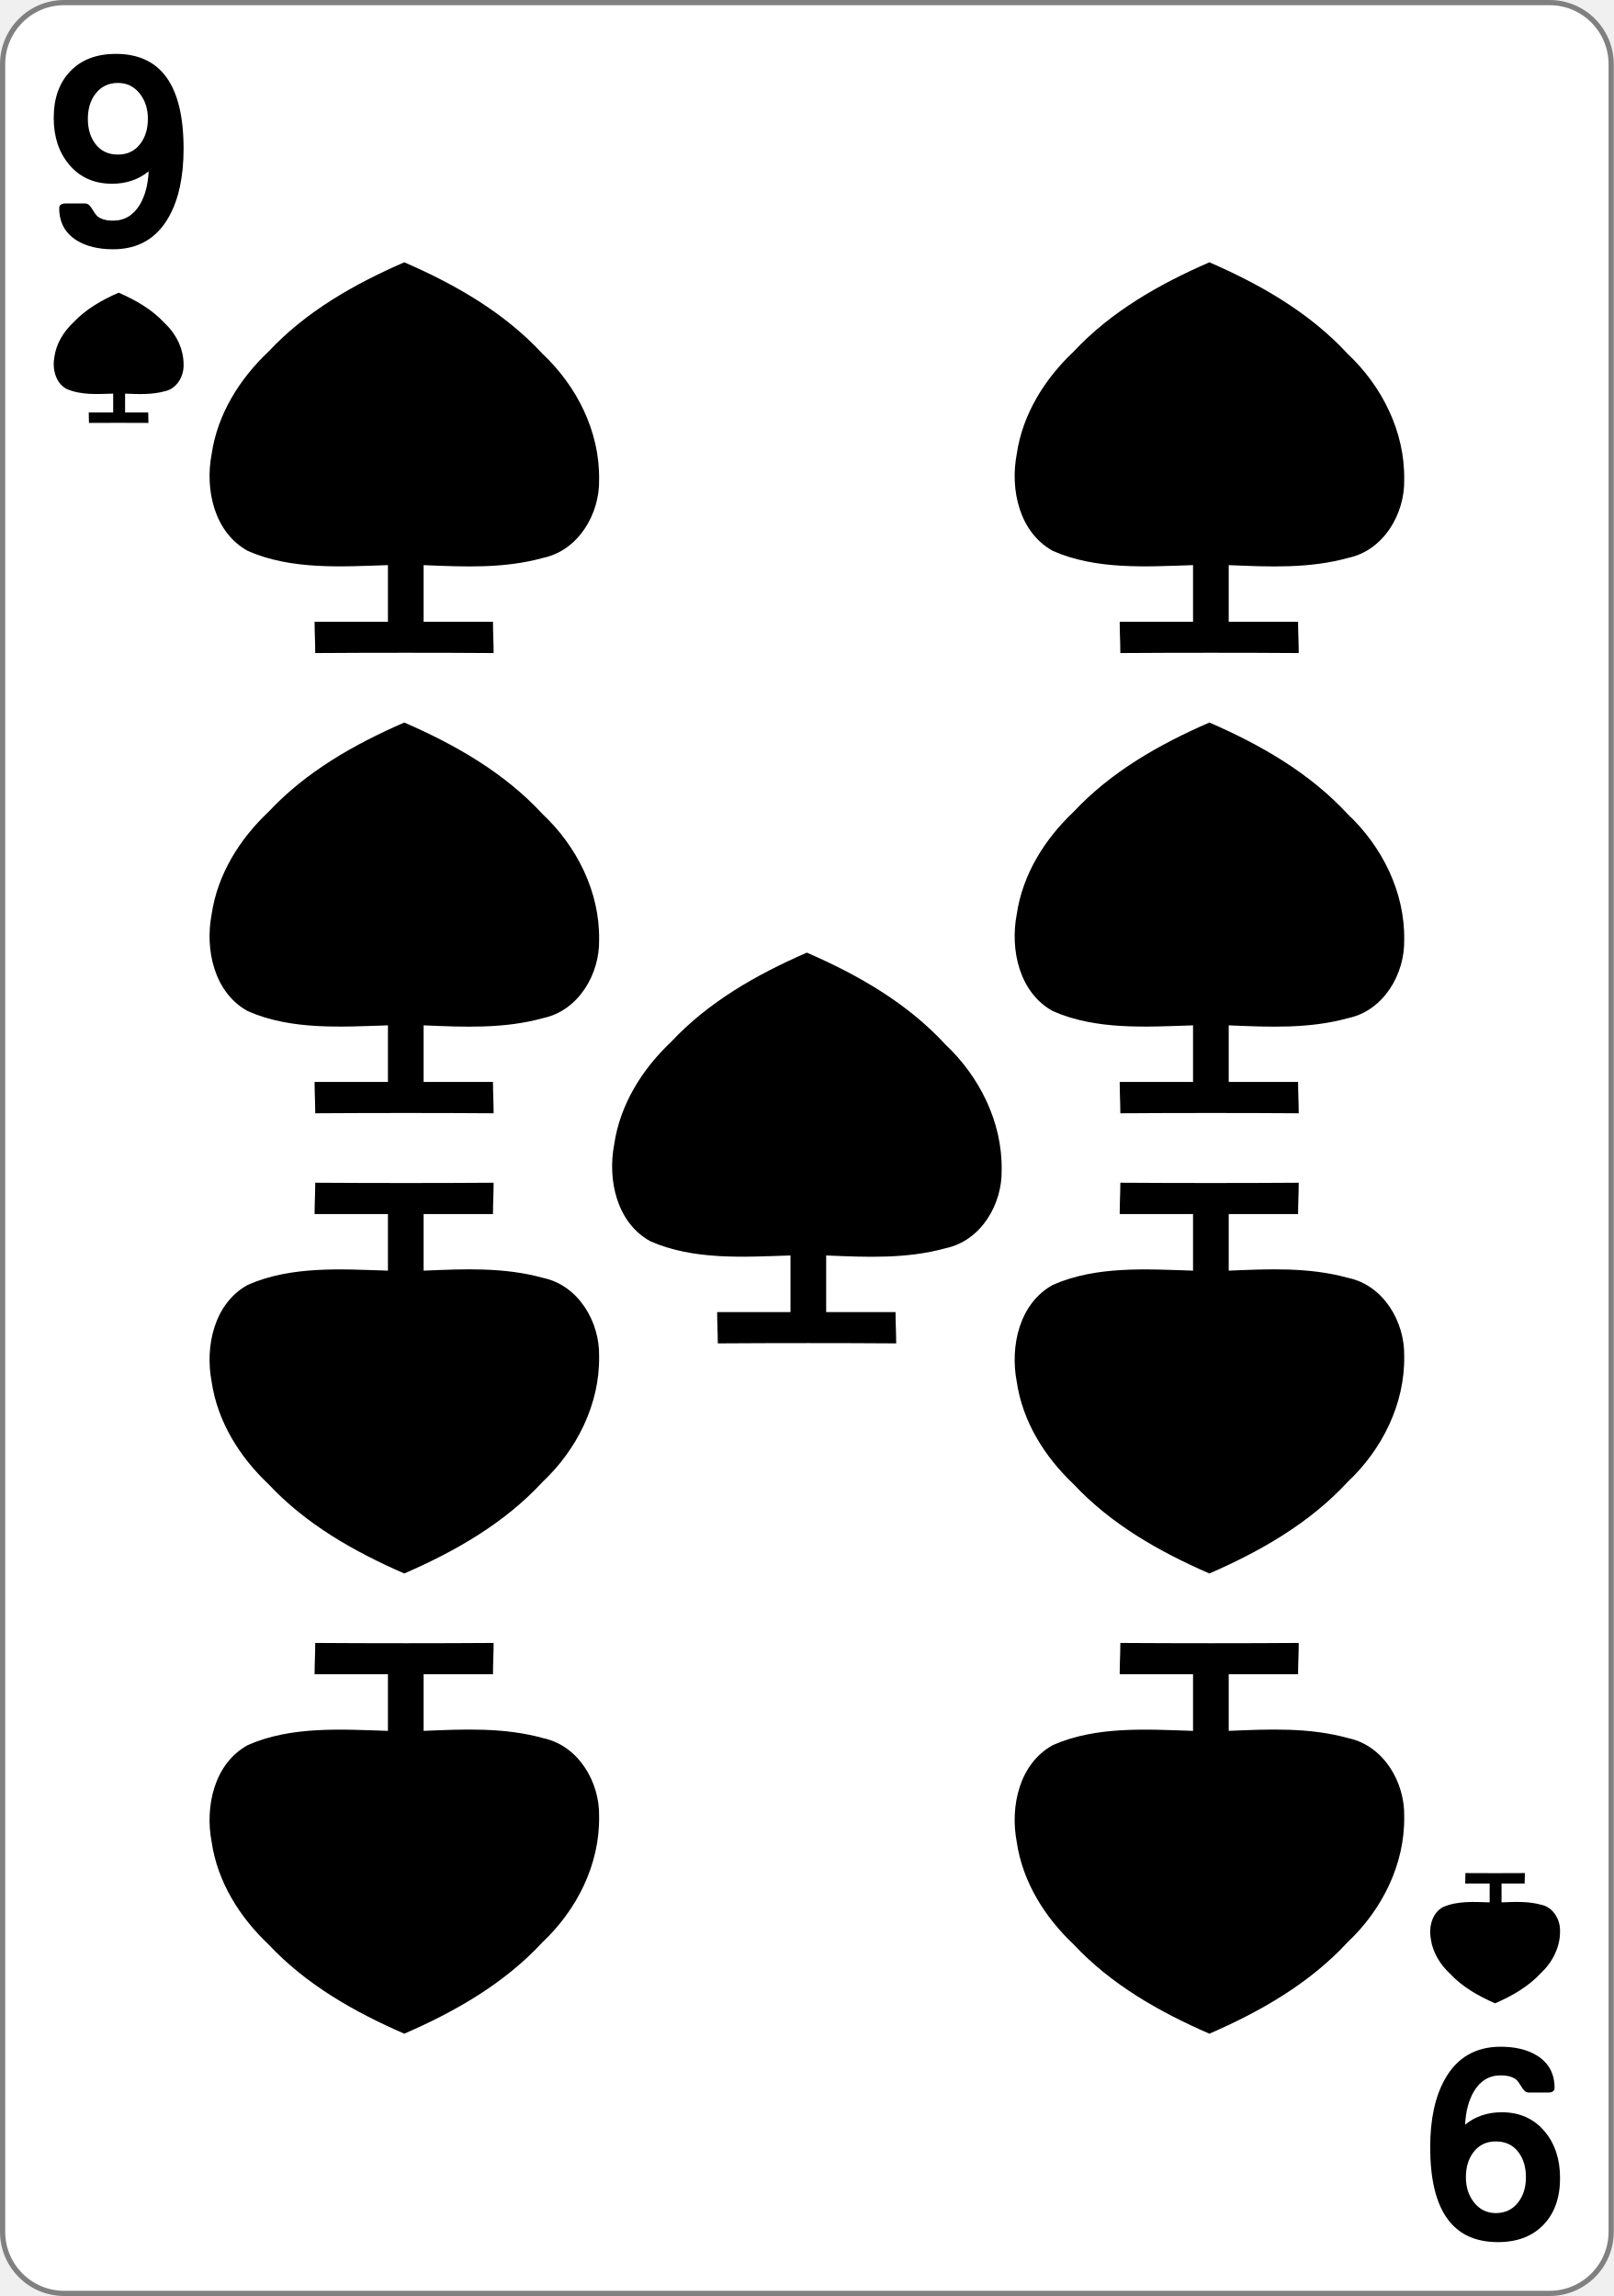
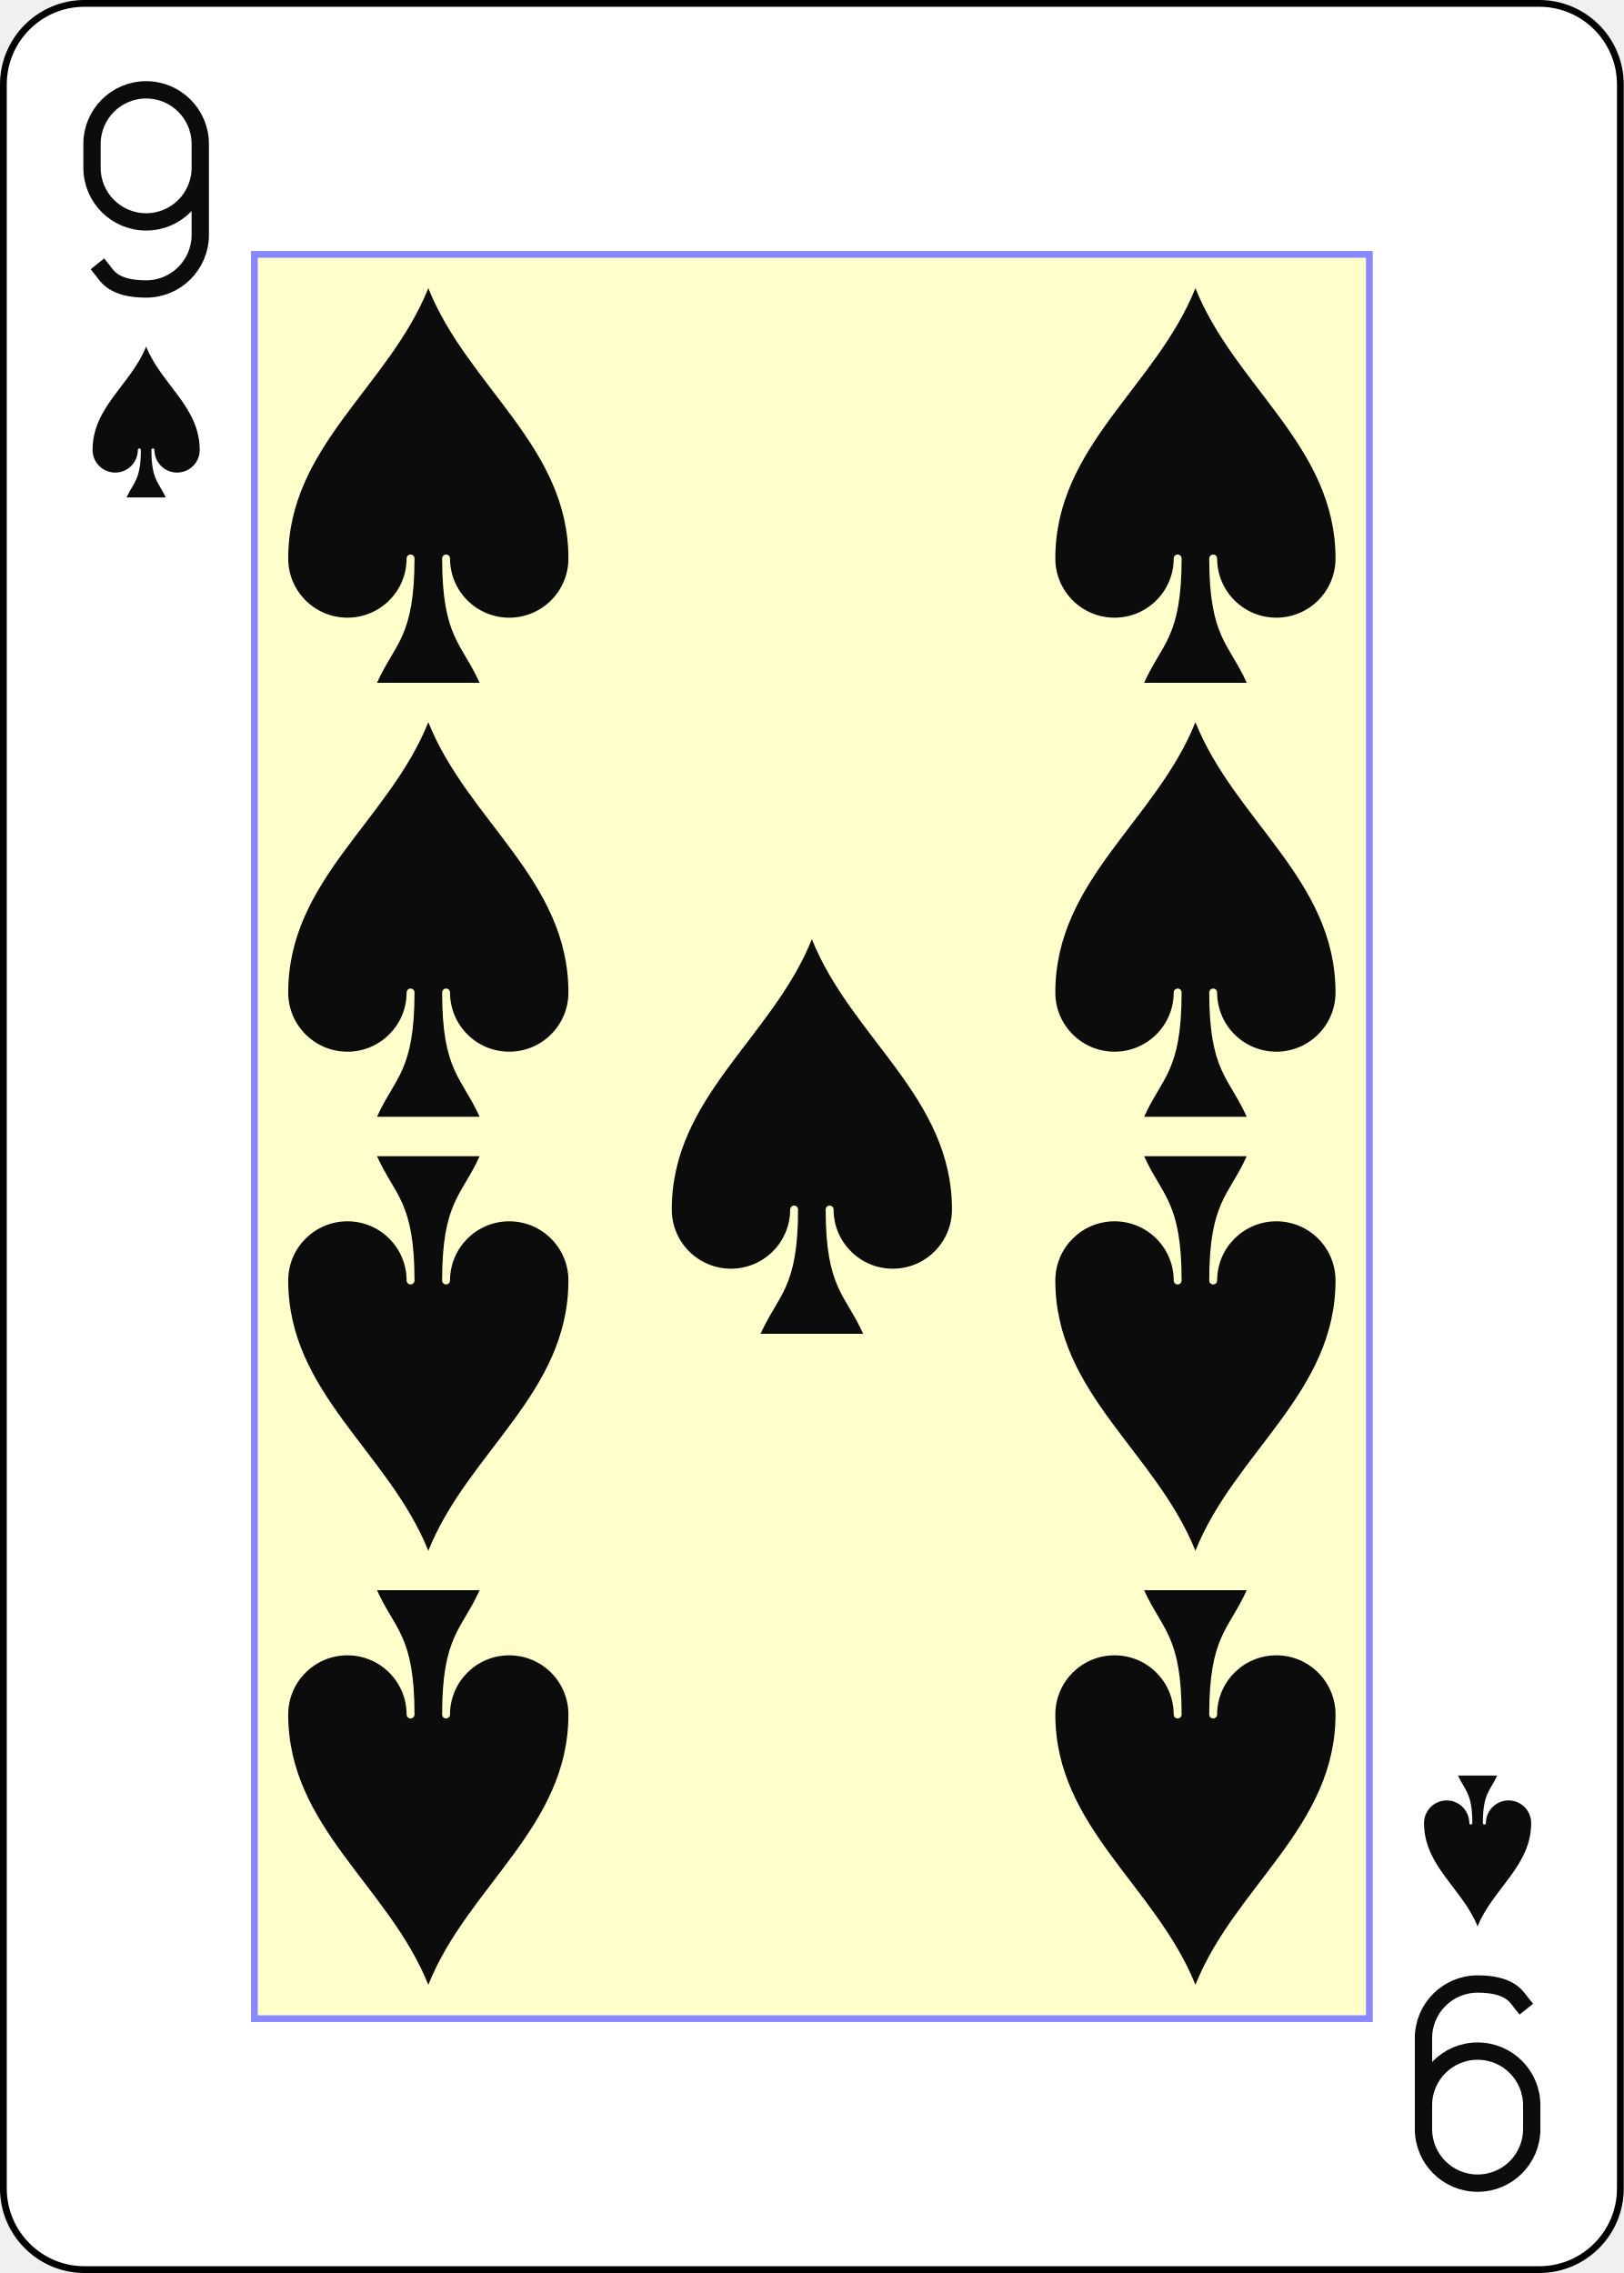
- <svg xmlns="http://www.w3.org/2000/svg" width="234" height="333" id="svg2" version="1.1">
-   <defs id="defs4" />
-   <g id="layer1" transform="translate(0,-719.3622)">
-     <g id="g903">
-       <rect rx="8.919" ry="8.946" y="719.74" x="0.378" height="332.244" width="233.244" id="rect4266" style="fill:#ffffff;fill-opacity:1;stroke:#808080;stroke-width:0.756;stroke-linecap:butt;stroke-linejoin:miter;stroke-miterlimit:4;stroke-dasharray:none;stroke-opacity:1" />
-       <path id="path2985-3-2" d="m 45.709,880.825 c 0,-1.668 -0.092,-2.873 -0.092,-4.541 3.449,0 7.185,0 10.634,0 0,-3.965 0,-4.246 0,-8.211 -6.732,0.217 -14.017,0.717 -20.322,-2.061 -4.88,-2.678 -6.226,-8.913 -5.242,-14.038 0.842,-5.783 4.057,-10.918 8.251,-14.873 5.457,-5.837 12.417,-9.778 19.683,-12.948 7.417,3.224 14.53,7.294 20.057,13.285 4.978,4.678 8.295,11.289 8.193,18.212 0.108,4.996 -2.987,10.276 -8.092,11.367 -5.711,1.582 -11.491,1.301 -17.354,1.057 0,3.965 0,4.246 0,8.211 3.449,0 6.609,0 10.058,0 0,1.668 0.092,2.873 0.092,4.541 -7.897,-0.056 -17.336,-0.056 -25.865,0 z" style="fill:#000000;stroke:none;stroke-width:1" />
-       <path id="path2985-3-1-7" d="m 45.709,890.9 c 0,1.668 -0.092,2.873 -0.092,4.541 3.449,0 7.185,0 10.634,0 0,3.965 0,4.246 0,8.211 -6.732,-0.217 -14.017,-0.717 -20.322,2.061 -4.88,2.678 -6.226,8.913 -5.242,14.038 0.842,5.783 4.057,10.918 8.251,14.873 5.457,5.837 12.417,9.778 19.683,12.948 7.417,-3.224 14.53,-7.294 20.057,-13.285 4.978,-4.678 8.295,-11.29 8.193,-18.212 0.108,-4.996 -2.987,-10.276 -8.092,-11.367 -5.711,-1.582 -11.491,-1.301 -17.354,-1.057 0,-3.965 0,-4.246 0,-8.211 3.449,0 6.609,0 10.058,0 0,-1.668 0.092,-2.873 0.092,-4.541 -7.897,0.056 -17.336,0.056 -25.865,0 z" style="fill:#000000;stroke:none;stroke-width:1" />
-       <path id="path2985-3" d="m 162.45,880.825 c 0,-1.668 -0.092,-2.873 -0.092,-4.541 3.449,0 7.185,0 10.634,0 0,-3.965 0,-4.246 0,-8.211 -6.732,0.217 -14.017,0.717 -20.322,-2.061 -4.88,-2.678 -6.226,-8.913 -5.242,-14.038 0.842,-5.783 4.057,-10.918 8.251,-14.873 5.457,-5.837 12.417,-9.778 19.683,-12.948 7.417,3.224 14.53,7.294 20.057,13.285 4.978,4.678 8.295,11.289 8.193,18.212 0.108,4.996 -2.987,10.276 -8.092,11.367 -5.711,1.582 -11.491,1.301 -17.354,1.057 0,3.965 0,4.246 0,8.211 3.449,0 6.609,0 10.058,0 0,1.668 0.092,2.873 0.092,4.541 -7.897,-0.056 -17.336,-0.056 -25.865,0 z" style="fill:#000000;stroke:none;stroke-width:1" />
-       <path id="path2985-3-1" d="m 162.45,814.076 c 0,-1.668 -0.092,-2.873 -0.092,-4.541 3.449,0 7.185,0 10.634,0 0,-3.965 0,-4.246 0,-8.211 -6.732,0.217 -14.017,0.717 -20.322,-2.061 -4.88,-2.678 -6.226,-8.913 -5.242,-14.038 0.842,-5.783 4.057,-10.918 8.251,-14.873 5.457,-5.837 12.417,-9.778 19.683,-12.948 7.417,3.224 14.53,7.294 20.057,13.285 4.978,4.678 8.295,11.289 8.193,18.212 0.108,4.996 -2.987,10.276 -8.092,11.367 -5.711,1.582 -11.491,1.301 -17.354,1.057 0,3.965 0,4.246 0,8.211 3.449,0 6.609,0 10.058,0 0,1.668 0.092,2.873 0.092,4.541 -7.897,-0.056 -17.336,-0.056 -25.865,0 z" style="fill:#000000;stroke:none;stroke-width:1" />
-       <path id="path2985-3-3" d="m 45.709,814.076 c 0,-1.668 -0.092,-2.873 -0.092,-4.541 3.449,0 7.185,0 10.634,0 0,-3.965 0,-4.246 0,-8.211 -6.732,0.217 -14.017,0.717 -20.322,-2.061 -4.88,-2.678 -6.226,-8.913 -5.242,-14.038 0.842,-5.783 4.057,-10.918 8.251,-14.873 5.457,-5.837 12.417,-9.778 19.683,-12.948 7.417,3.224 14.53,7.294 20.057,13.285 4.978,4.678 8.295,11.29 8.193,18.212 0.108,4.996 -2.987,10.276 -8.092,11.367 -5.711,1.582 -11.491,1.301 -17.354,1.057 0,3.965 0,4.246 0,8.211 3.449,0 6.609,0 10.058,0 0,1.668 0.092,2.873 0.092,4.541 -7.897,-0.056 -17.336,-0.056 -25.865,0 z" style="fill:#000000;stroke:none;stroke-width:1" />
-       <path id="path2985-3-34" d="m 104.08,914.199 c 0,-1.668 -0.092,-2.873 -0.092,-4.541 3.449,0 7.185,0 10.634,0 0,-3.965 0,-4.246 0,-8.211 -6.732,0.217 -14.017,0.717 -20.322,-2.061 -4.88,-2.678 -6.226,-8.913 -5.242,-14.038 0.842,-5.783 4.057,-10.918 8.251,-14.873 5.457,-5.837 12.417,-9.778 19.683,-12.948 7.417,3.224 14.53,7.294 20.057,13.285 4.978,4.678 8.295,11.29 8.193,18.212 0.108,4.996 -2.987,10.276 -8.092,11.367 -5.711,1.582 -11.491,1.301 -17.354,1.057 0,3.965 0,4.246 0,8.211 3.449,0 6.609,0 10.058,0 0,1.668 0.092,2.873 0.092,4.541 -7.897,-0.056 -17.336,-0.056 -25.865,0 z" style="fill:#000000;stroke:none;stroke-width:1" />
-       <path id="path2985-3-11" d="m 12.899,780.702 c 0,-0.556 -0.031,-0.958 -0.031,-1.514 1.15,0 2.395,0 3.545,0 0,-1.322 0,-1.415 0,-2.737 -2.244,0.072 -4.672,0.239 -6.774,-0.687 -1.627,-0.893 -2.075,-2.971 -1.747,-4.679 0.281,-1.928 1.352,-3.639 2.75,-4.958 1.819,-1.946 4.139,-3.259 6.561,-4.316 2.472,1.075 4.843,2.431 6.686,4.428 1.659,1.559 2.765,3.763 2.731,6.071 0.036,1.665 -0.996,3.425 -2.697,3.789 -1.904,0.527 -3.83,0.434 -5.785,0.352 0,1.322 0,1.415 0,2.737 1.15,0 2.203,0 3.353,0 0,0.556 0.031,0.958 0.031,1.514 -2.632,-0.018 -5.779,-0.018 -8.622,0 z" style="fill:#000000;stroke:none;stroke-width:1" />
-       <path id="path2985-3-38" d="m 45.709,957.648 c 0,1.668 -0.092,2.873 -0.092,4.541 3.449,0 7.185,0 10.634,0 0,3.965 0,4.246 0,8.211 -6.732,-0.217 -14.017,-0.717 -20.322,2.061 -4.88,2.678 -6.226,8.913 -5.242,14.038 0.842,5.783 4.057,10.918 8.251,14.873 5.457,5.837 12.417,9.778 19.683,12.948 7.417,-3.224 14.53,-7.294 20.057,-13.285 4.978,-4.678 8.295,-11.289 8.193,-18.212 0.108,-4.996 -2.987,-10.276 -8.092,-11.367 -5.711,-1.582 -11.491,-1.301 -17.354,-1.057 0,-3.965 0,-4.246 0,-8.211 3.449,0 6.609,0 10.058,0 0,-1.668 0.092,-2.873 0.092,-4.541 -7.897,0.056 -17.336,0.056 -25.865,0 z" style="fill:#000000;stroke:none;stroke-width:1" />
-       <path id="path2985-3-3-2" d="m 162.45,957.648 c 0,1.668 -0.092,2.873 -0.092,4.541 3.449,0 7.185,0 10.634,0 0,3.965 0,4.246 0,8.211 -6.732,-0.217 -14.017,-0.717 -20.322,2.061 -4.88,2.678 -6.226,8.913 -5.242,14.038 0.842,5.783 4.057,10.918 8.251,14.873 5.457,5.837 12.417,9.778 19.683,12.948 7.417,-3.224 14.53,-7.294 20.057,-13.285 4.978,-4.678 8.295,-11.289 8.193,-18.212 0.108,-4.996 -2.987,-10.276 -8.092,-11.367 -5.711,-1.582 -11.491,-1.301 -17.354,-1.057 0,-3.965 0,-4.246 0,-8.211 3.449,0 6.609,0 10.058,0 0,-1.668 0.092,-2.873 0.092,-4.541 -7.897,0.056 -17.336,0.056 -25.865,0 z" style="fill:#000000;stroke:none;stroke-width:1" />
-       <path id="path2985-3-34-7" d="m 162.45,890.9 c 0,1.668 -0.092,2.873 -0.092,4.541 3.449,0 7.185,0 10.634,0 0,3.965 0,4.246 0,8.211 -6.732,-0.217 -14.017,-0.717 -20.322,2.061 -4.88,2.678 -6.226,8.913 -5.242,14.038 0.842,5.783 4.057,10.918 8.251,14.873 5.457,5.837 12.417,9.778 19.683,12.948 7.417,-3.224 14.53,-7.294 20.057,-13.285 4.978,-4.678 8.295,-11.29 8.193,-18.212 0.108,-4.996 -2.987,-10.276 -8.092,-11.367 -5.711,-1.582 -11.491,-1.301 -17.354,-1.057 0,-3.965 0,-4.246 0,-8.211 3.449,0 6.609,0 10.058,0 0,-1.668 0.092,-2.873 0.092,-4.541 -7.897,0.056 -17.336,0.056 -25.865,0 z" style="fill:#000000;stroke:none;stroke-width:1" />
-       <path id="path2985-3-11-7" d="m 212.488,991.022 c 0,0.556 -0.031,0.958 -0.031,1.514 1.15,0 2.395,0 3.545,0 0,1.322 0,1.415 0,2.737 -2.244,-0.072 -4.672,-0.239 -6.774,0.687 -1.627,0.893 -2.075,2.971 -1.748,4.679 0.281,1.927 1.352,3.639 2.75,4.958 1.819,1.946 4.139,3.259 6.561,4.316 2.472,-1.075 4.843,-2.431 6.686,-4.428 1.659,-1.559 2.765,-3.763 2.731,-6.071 0.036,-1.665 -0.996,-3.425 -2.697,-3.789 -1.904,-0.527 -3.83,-0.434 -5.785,-0.352 0,-1.322 0,-1.415 0,-2.737 1.15,0 2.203,0 3.353,0 0,-0.556 0.031,-0.958 0.031,-1.514 -2.632,0.019 -5.779,0.019 -8.622,0 z" style="fill:#000000;stroke:none;stroke-width:1" />
-       <path d="m 26.62,740.931 q 0,6.046 -2.105,9.832 -2.636,4.752 -8.116,4.752 -3.205,0 -5.29,-1.294 -2.522,-1.584 -2.522,-4.674 0,-0.676 0.929,-0.676 h 2.806 q 0.55,0 0.929,0.637 0.569,0.946 0.872,1.217 0.777,0.637 2.275,0.637 2.522,0 3.925,-2.395 1.1,-1.932 1.233,-4.752 -2.219,1.796 -5.309,1.796 -3.925,0 -6.257,-2.82 -2.2,-2.646 -2.2,-6.722 0,-4.288 2.408,-6.78 2.408,-2.511 6.599,-2.511 9.822,0 9.822,13.753 z m -5.177,-4.346 q 0,-2.105 -1.119,-3.573 -1.233,-1.623 -3.224,-1.623 -2.048,0 -3.261,1.584 -1.1,1.449 -1.1,3.612 0,2.202 1.081,3.631 1.176,1.565 3.28,1.565 2.086,0 3.261,-1.584 1.081,-1.429 1.081,-3.612 z" style="font-style:normal;font-variant:normal;font-weight:bold;font-stretch:normal;font-size:39.195px;line-height:1.25;font-family:'Levenim MT';-inkscape-font-specification:'Sans Bold';letter-spacing:0px;word-spacing:0px;fill:#000000;fill-opacity:1;stroke:none;stroke-width:1" id="path881" />
-       <path d="m 207.38,1030.794 q 0,-6.046 2.105,-9.832 2.636,-4.752 8.116,-4.752 3.205,0 5.29,1.294 2.522,1.584 2.522,4.674 0,0.676 -0.929,0.676 h -2.806 q -0.55,0 -0.929,-0.637 -0.569,-0.947 -0.872,-1.217 -0.777,-0.637 -2.275,-0.637 -2.522,0 -3.925,2.395 -1.1,1.932 -1.233,4.752 2.219,-1.796 5.309,-1.796 3.925,0 6.257,2.82 2.2,2.646 2.2,6.722 0,4.288 -2.408,6.78 -2.408,2.511 -6.599,2.511 -9.822,0 -9.822,-13.753 z m 5.177,4.346 q 0,2.105 1.119,3.573 1.233,1.623 3.224,1.623 2.048,0 3.261,-1.584 1.1,-1.449 1.1,-3.612 0,-2.202 -1.081,-3.631 -1.176,-1.565 -3.28,-1.565 -2.086,0 -3.261,1.584 -1.081,1.429 -1.081,3.612 z" style="font-style:normal;font-variant:normal;font-weight:bold;font-stretch:normal;font-size:39.195px;line-height:1.25;font-family:'Levenim MT';-inkscape-font-specification:'Sans Bold';letter-spacing:0px;word-spacing:0px;fill:#000000;fill-opacity:1;stroke:none;stroke-width:1" id="path884" />
-     </g>
+ <svg xmlns="http://www.w3.org/2000/svg" xmlns:xlink="http://www.w3.org/1999/xlink" class="card" face="9S" height="3.5in" preserveAspectRatio="none" viewBox="-120 -168 240 336" width="2.5in">
+   <defs>
+     <symbol id="SS9" viewBox="-600 -600 1200 1200" preserveAspectRatio="xMinYMid">
+       <path d="M0 -500C100 -250 355 -100 355 185A150 150 0 0 1 55 185A10 10 0 0 0 35 185C35 385 85 400 130 500L-130 500C-85 400 -35 385 -35 185A10 10 0 0 0 -55 185A150 150 0 0 1 -355 185C-355 -100 -100 -250 0 -500Z" fill="#0d0c0c" />
+     </symbol>
+     <symbol id="VS9" viewBox="-500 -500 1000 1000" preserveAspectRatio="xMinYMid">
+       <path d="M250 -100A250 250 0 0 1 -250 -100L-250 -210A250 250 0 0 1 250 -210L250 210A250 250 0 0 1 0 460C-150 460 -180 400 -200 375" stroke="#0d0c0c" stroke-width="80" stroke-linecap="square" stroke-miterlimit="1.5" fill="none" />
+     </symbol>
+     <rect id="XS9" width="164.8" height="260.8" x="-82.4" y="-130.4" />
+   </defs>
+   <rect width="239" height="335" x="-119.5" y="-167.5" rx="12" ry="12" fill="white" stroke="black" />
+   <use xlink:href="#XS9" width="164.8" height="260.8" stroke="#88f" fill="#FFC" />
+   <use xlink:href="#VS9" height="32" width="32" x="-114.4" y="-156" />
+   <use xlink:href="#SS9" height="26.769" width="26.769" x="-111.784" y="-119" />
+   <use xlink:href="#SS9" height="70" width="70" x="-91.692" y="-131.234" />
+   <use xlink:href="#SS9" height="70" width="70" x="21.692" y="-131.234" />
+   <use xlink:href="#SS9" height="70" width="70" x="-91.692" y="-67.078" />
+   <use xlink:href="#SS9" height="70" width="70" x="21.692" y="-67.078" />
+   <use xlink:href="#SS9" height="70" width="70" x="-35" y="-35" />
+   <g transform="rotate(180)">
+     <use xlink:href="#VS9" height="32" width="32" x="-114.4" y="-156" />
+     <use xlink:href="#SS9" height="26.769" width="26.769" x="-111.784" y="-119" />
+     <use xlink:href="#SS9" height="70" width="70" x="-91.692" y="-131.234" />
+     <use xlink:href="#SS9" height="70" width="70" x="21.692" y="-131.234" />
+     <use xlink:href="#SS9" height="70" width="70" x="-91.692" y="-67.078" />
+     <use xlink:href="#SS9" height="70" width="70" x="21.692" y="-67.078" />
  </g>
</svg>
